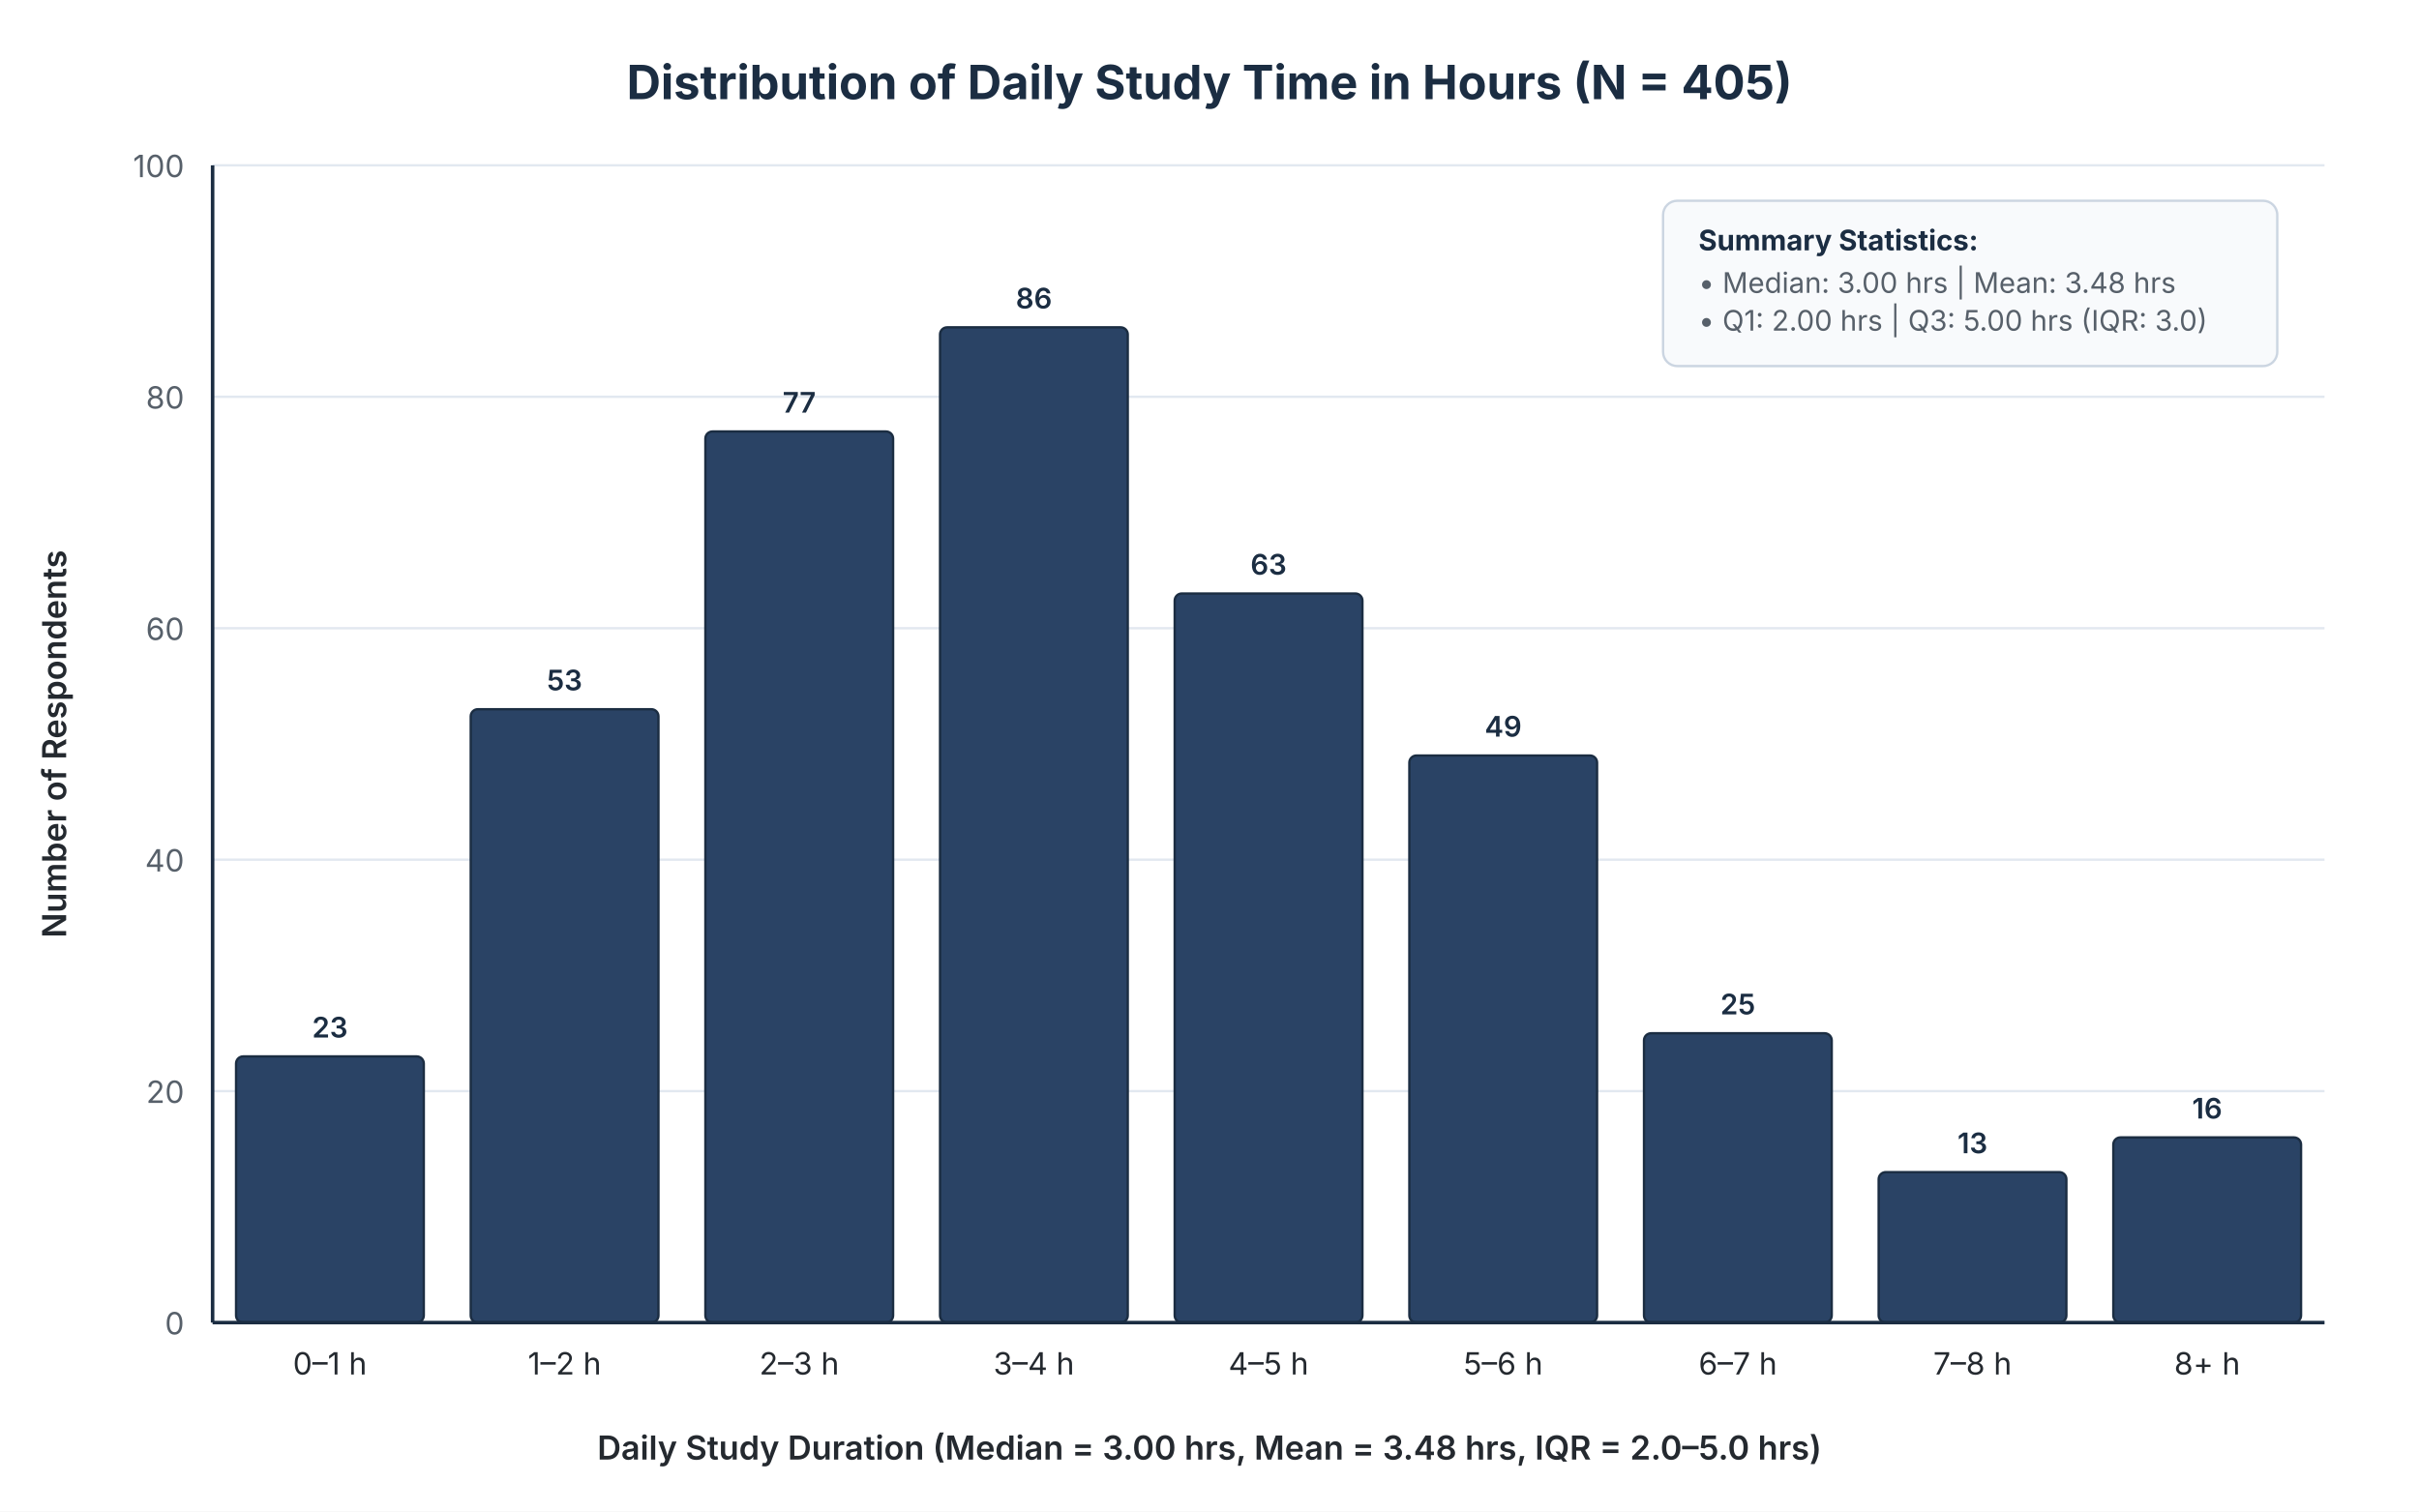
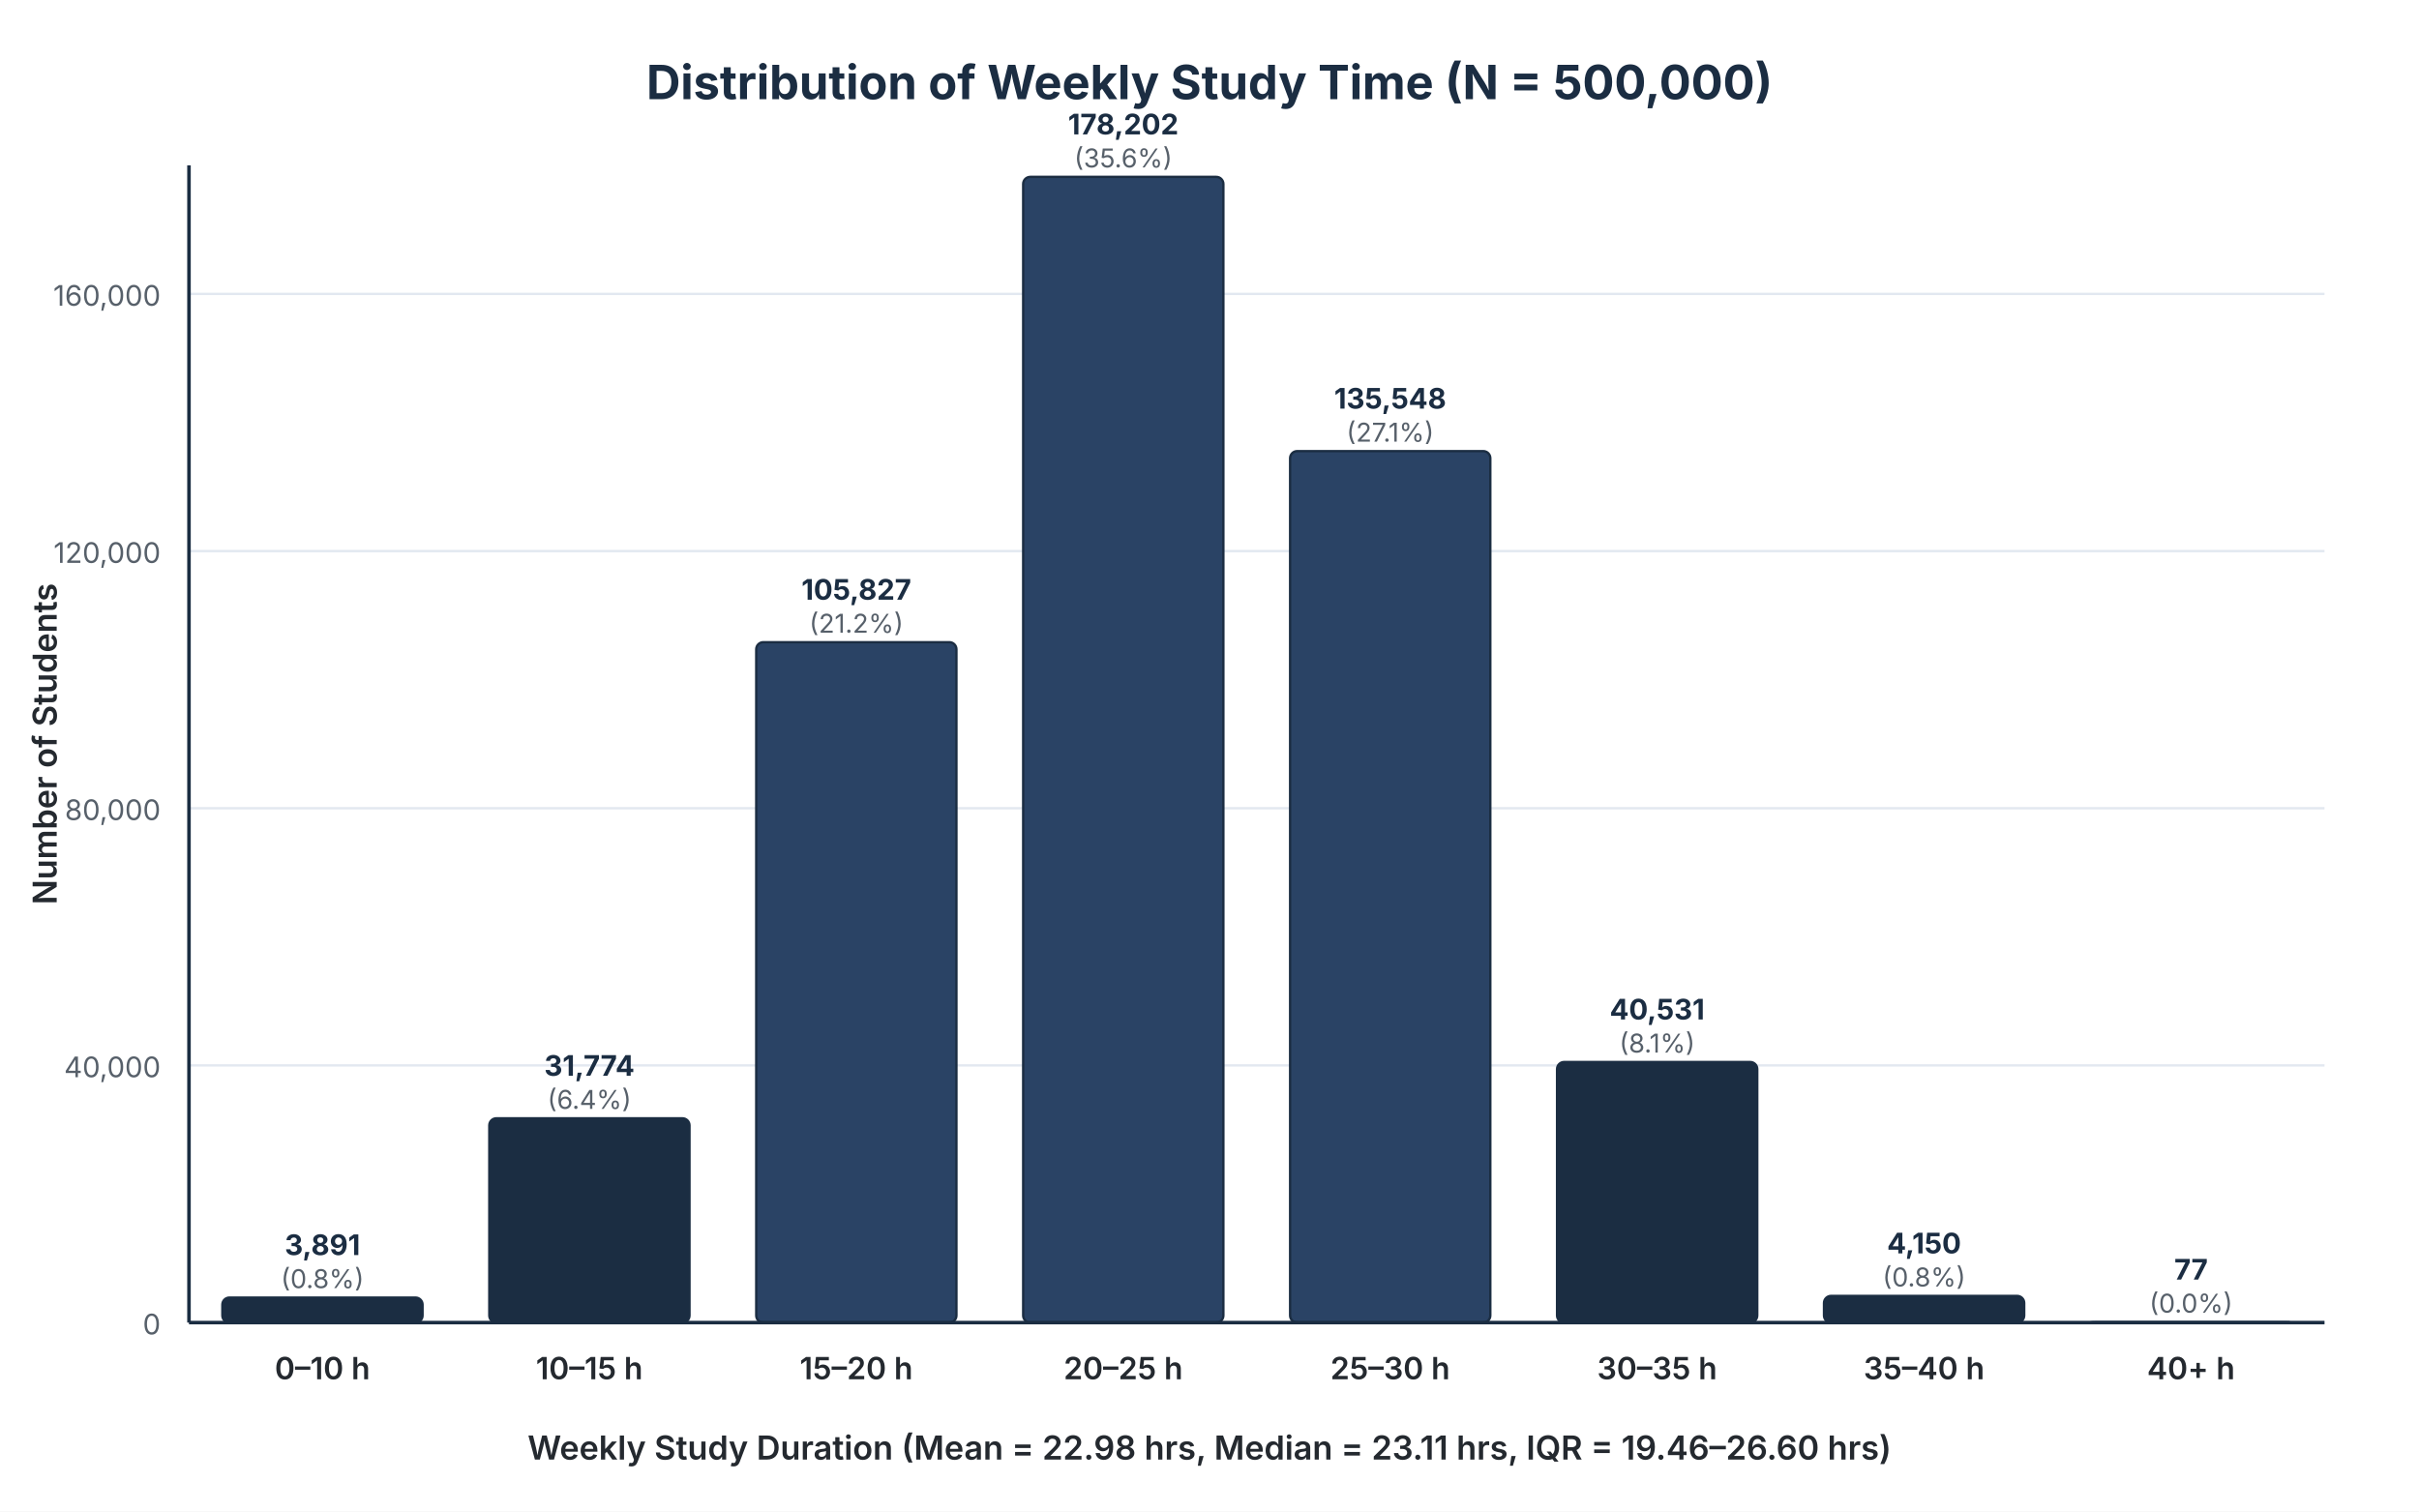
<svg xmlns="http://www.w3.org/2000/svg" width="1024" height="640" viewBox="0 0 1024 640">
  <rect width="1024" height="640" fill="#ffffff" />
-   <text x="512.0" y="42" font-family="-apple-system, sans-serif" font-size="20" font-weight="700" text-anchor="middle" fill="#1b2d42">Distribution of Daily Study Time in Hours (N = 405)</text>
-   <line x1="90" y1="560.0" x2="984" y2="560.0" stroke="#e2e8f0" stroke-width="1" />
-   <text x="78" y="565.0" font-family="-apple-system, sans-serif" font-size="13" text-anchor="end" fill="#57606a">0</text>
-   <line x1="90" y1="462.0" x2="984" y2="462.0" stroke="#e2e8f0" stroke-width="1" />
-   <text x="78" y="467.0" font-family="-apple-system, sans-serif" font-size="13" text-anchor="end" fill="#57606a">20</text>
-   <line x1="90" y1="364.0" x2="984" y2="364.0" stroke="#e2e8f0" stroke-width="1" />
-   <text x="78" y="369.0" font-family="-apple-system, sans-serif" font-size="13" text-anchor="end" fill="#57606a">40</text>
-   <line x1="90" y1="266.0" x2="984" y2="266.0" stroke="#e2e8f0" stroke-width="1" />
-   <text x="78" y="271.0" font-family="-apple-system, sans-serif" font-size="13" text-anchor="end" fill="#57606a">60</text>
-   <line x1="90" y1="168.0" x2="984" y2="168.0" stroke="#e2e8f0" stroke-width="1" />
-   <text x="78" y="173.0" font-family="-apple-system, sans-serif" font-size="13" text-anchor="end" fill="#57606a">80</text>
-   <line x1="90" y1="70.0" x2="984" y2="70.0" stroke="#e2e8f0" stroke-width="1" />
-   <text x="78" y="75.0" font-family="-apple-system, sans-serif" font-size="13" text-anchor="end" fill="#57606a">100</text>
-   <text x="28" y="315.0" font-family="-apple-system, sans-serif" font-size="14" font-weight="600" text-anchor="middle" fill="#24292f" transform="rotate(-90 28 315.0)">Number of Respondents</text>
-   <rect x="99.933" y="447.3" width="79.467" height="112.7" fill="#2a4365" rx="3" stroke="#1b2d42" stroke-width="1" />
-   <text x="139.667" y="439.3" font-family="-apple-system, sans-serif" font-size="12" font-weight="600" text-anchor="middle" fill="#1b2d42">23</text>
-   <text x="139.667" y="582" font-family="-apple-system, sans-serif" font-size="13" text-anchor="middle" fill="#24292f">0–1 h</text>
-   <rect x="199.267" y="300.3" width="79.467" height="259.7" fill="#2a4365" rx="3" stroke="#1b2d42" stroke-width="1" />
-   <text x="239.0" y="292.3" font-family="-apple-system, sans-serif" font-size="12" font-weight="600" text-anchor="middle" fill="#1b2d42">53</text>
-   <text x="239.0" y="582" font-family="-apple-system, sans-serif" font-size="13" text-anchor="middle" fill="#24292f">1–2 h</text>
-   <rect x="298.6" y="182.7" width="79.467" height="377.3" fill="#2a4365" rx="3" stroke="#1b2d42" stroke-width="1" />
-   <text x="338.333" y="174.7" font-family="-apple-system, sans-serif" font-size="12" font-weight="600" text-anchor="middle" fill="#1b2d42">77</text>
-   <text x="338.333" y="582" font-family="-apple-system, sans-serif" font-size="13" text-anchor="middle" fill="#24292f">2–3 h</text>
-   <rect x="397.933" y="138.6" width="79.467" height="421.4" fill="#2a4365" rx="3" stroke="#1b2d42" stroke-width="1" />
-   <text x="437.667" y="130.6" font-family="-apple-system, sans-serif" font-size="12" font-weight="600" text-anchor="middle" fill="#1b2d42">86</text>
-   <text x="437.667" y="582" font-family="-apple-system, sans-serif" font-size="13" text-anchor="middle" fill="#24292f">3–4 h</text>
-   <rect x="497.267" y="251.3" width="79.467" height="308.7" fill="#2a4365" rx="3" stroke="#1b2d42" stroke-width="1" />
-   <text x="537.0" y="243.3" font-family="-apple-system, sans-serif" font-size="12" font-weight="600" text-anchor="middle" fill="#1b2d42">63</text>
-   <text x="537.0" y="582" font-family="-apple-system, sans-serif" font-size="13" text-anchor="middle" fill="#24292f">4–5 h</text>
-   <rect x="596.6" y="319.9" width="79.467" height="240.1" fill="#2a4365" rx="3" stroke="#1b2d42" stroke-width="1" />
-   <text x="636.333" y="311.9" font-family="-apple-system, sans-serif" font-size="12" font-weight="600" text-anchor="middle" fill="#1b2d42">49</text>
-   <text x="636.333" y="582" font-family="-apple-system, sans-serif" font-size="13" text-anchor="middle" fill="#24292f">5–6 h</text>
-   <rect x="695.933" y="437.5" width="79.467" height="122.5" fill="#2a4365" rx="3" stroke="#1b2d42" stroke-width="1" />
-   <text x="735.667" y="429.5" font-family="-apple-system, sans-serif" font-size="12" font-weight="600" text-anchor="middle" fill="#1b2d42">25</text>
-   <text x="735.667" y="582" font-family="-apple-system, sans-serif" font-size="13" text-anchor="middle" fill="#24292f">6–7 h</text>
-   <rect x="795.267" y="496.3" width="79.467" height="63.7" fill="#2a4365" rx="3" stroke="#1b2d42" stroke-width="1" />
-   <text x="835" y="488.3" font-family="-apple-system, sans-serif" font-size="12" font-weight="600" text-anchor="middle" fill="#1b2d42">13</text>
-   <text x="835" y="582" font-family="-apple-system, sans-serif" font-size="13" text-anchor="middle" fill="#24292f">7–8 h</text>
-   <rect x="894.6" y="481.6" width="79.467" height="78.4" fill="#2a4365" rx="3" stroke="#1b2d42" stroke-width="1" />
-   <text x="934.333" y="473.6" font-family="-apple-system, sans-serif" font-size="12" font-weight="600" text-anchor="middle" fill="#1b2d42">16</text>
-   <text x="934.333" y="582" font-family="-apple-system, sans-serif" font-size="13" text-anchor="middle" fill="#24292f">8+ h</text>
-   <line x1="90" y1="560" x2="984" y2="560" stroke="#1b2d42" stroke-width="1.5" />
-   <line x1="90" y1="70" x2="90" y2="560" stroke="#1b2d42" stroke-width="1.5" />
-   <text x="512.0" y="618" font-family="-apple-system, sans-serif" font-size="14" font-weight="600" text-anchor="middle" fill="#24292f">Daily Study Duration (Median = 3.00 hrs, Mean = 3.48 hrs, IQR = 2.0–5.0 hrs)</text>
-   <rect x="704" y="85" width="260" height="70" fill="#f8fafc" stroke="#cbd5e1" rx="6" />
-   <text x="719" y="106" font-family="-apple-system, sans-serif" font-size="12" font-weight="700" fill="#1b2d42">Summary Statistics:</text>
-   <text x="719" y="124" font-family="-apple-system, sans-serif" font-size="12" fill="#57606a">• Median: 3.00 hrs | Mean: 3.48 hrs</text>
-   <text x="719" y="140" font-family="-apple-system, sans-serif" font-size="12" fill="#57606a">• Q1: 2.00 hrs | Q3: 5.00 hrs (IQR: 3.0)</text>
+   <text x="512.0" y="42" font-family="-apple-system, sans-serif" font-size="20" font-weight="700" text-anchor="middle" fill="#1b2d42">Distribution of Weekly Study Time (N = 500,000)</text>
+   <line x1="80" y1="560.0" x2="984" y2="560.0" stroke="#e2e8f0" stroke-width="1" />
+   <text x="68" y="565.0" font-family="-apple-system, sans-serif" font-size="12" text-anchor="end" fill="#57606a">0</text>
+   <line x1="80" y1="451.111" x2="984" y2="451.111" stroke="#e2e8f0" stroke-width="1" />
+   <text x="68" y="456.111" font-family="-apple-system, sans-serif" font-size="12" text-anchor="end" fill="#57606a">40,000</text>
+   <line x1="80" y1="342.222" x2="984" y2="342.222" stroke="#e2e8f0" stroke-width="1" />
+   <text x="68" y="347.222" font-family="-apple-system, sans-serif" font-size="12" text-anchor="end" fill="#57606a">80,000</text>
+   <line x1="80" y1="233.333" x2="984" y2="233.333" stroke="#e2e8f0" stroke-width="1" />
+   <text x="68" y="238.333" font-family="-apple-system, sans-serif" font-size="12" text-anchor="end" fill="#57606a">120,000</text>
+   <line x1="80" y1="124.444" x2="984" y2="124.444" stroke="#e2e8f0" stroke-width="1" />
+   <text x="68" y="129.444" font-family="-apple-system, sans-serif" font-size="12" text-anchor="end" fill="#57606a">160,000</text>
+   <text x="24" y="315.0" font-family="-apple-system, sans-serif" font-size="14" font-weight="600" text-anchor="middle" fill="#24292f" transform="rotate(-90 24 315.0)">Number of Students</text>
+   <rect x="94.125" y="549.408" width="84.75" height="10.592" fill="#1b2d42" rx="3" stroke="#1b2d42" stroke-width="1" />
+   <text x="136.5" y="531.408" font-family="-apple-system, sans-serif" font-size="12" font-weight="700" text-anchor="middle" fill="#1b2d42">3,891</text>
+   <text x="136.5" y="545.408" font-family="-apple-system, sans-serif" font-size="11" text-anchor="middle" fill="#57606a">(0.8%)</text>
+   <text x="136.5" y="584" font-family="-apple-system, sans-serif" font-size="13" font-weight="600" text-anchor="middle" fill="#24292f">0–10 h</text>
+   <rect x="207.125" y="473.504" width="84.75" height="86.496" fill="#1b2d42" rx="3" stroke="#1b2d42" stroke-width="1" />
+   <text x="249.5" y="455.504" font-family="-apple-system, sans-serif" font-size="12" font-weight="700" text-anchor="middle" fill="#1b2d42">31,774</text>
+   <text x="249.5" y="469.504" font-family="-apple-system, sans-serif" font-size="11" text-anchor="middle" fill="#57606a">(6.4%)</text>
+   <text x="249.5" y="584" font-family="-apple-system, sans-serif" font-size="13" font-weight="600" text-anchor="middle" fill="#24292f">10–15 h</text>
+   <rect x="320.125" y="271.915" width="84.75" height="288.085" fill="#2a4365" rx="3" stroke="#1b2d42" stroke-width="1" />
+   <text x="362.5" y="253.915" font-family="-apple-system, sans-serif" font-size="12" font-weight="700" text-anchor="middle" fill="#1b2d42">105,827</text>
+   <text x="362.5" y="267.915" font-family="-apple-system, sans-serif" font-size="11" text-anchor="middle" fill="#57606a">(21.2%)</text>
+   <text x="362.5" y="584" font-family="-apple-system, sans-serif" font-size="13" font-weight="600" text-anchor="middle" fill="#24292f">15–20 h</text>
+   <rect x="433.125" y="74.895" width="84.75" height="485.105" fill="#2a4365" rx="3" stroke="#1b2d42" stroke-width="1" />
+   <text x="475.5" y="56.895" font-family="-apple-system, sans-serif" font-size="12" font-weight="700" text-anchor="middle" fill="#1b2d42">178,202</text>
+   <text x="475.5" y="70.895" font-family="-apple-system, sans-serif" font-size="11" text-anchor="middle" fill="#57606a">(35.6%)</text>
+   <text x="475.5" y="584" font-family="-apple-system, sans-serif" font-size="13" font-weight="600" text-anchor="middle" fill="#24292f">20–25 h</text>
+   <rect x="546.125" y="191.008" width="84.75" height="368.992" fill="#2a4365" rx="3" stroke="#1b2d42" stroke-width="1" />
+   <text x="588.5" y="173.008" font-family="-apple-system, sans-serif" font-size="12" font-weight="700" text-anchor="middle" fill="#1b2d42">135,548</text>
+   <text x="588.5" y="187.008" font-family="-apple-system, sans-serif" font-size="11" text-anchor="middle" fill="#57606a">(27.1%)</text>
+   <text x="588.5" y="584" font-family="-apple-system, sans-serif" font-size="13" font-weight="600" text-anchor="middle" fill="#24292f">25–30 h</text>
+   <rect x="659.125" y="449.666" width="84.75" height="110.334" fill="#1b2d42" rx="3" stroke="#1b2d42" stroke-width="1" />
+   <text x="701.5" y="431.666" font-family="-apple-system, sans-serif" font-size="12" font-weight="700" text-anchor="middle" fill="#1b2d42">40,531</text>
+   <text x="701.5" y="445.666" font-family="-apple-system, sans-serif" font-size="11" text-anchor="middle" fill="#57606a">(8.1%)</text>
+   <text x="701.5" y="584" font-family="-apple-system, sans-serif" font-size="13" font-weight="600" text-anchor="middle" fill="#24292f">30–35 h</text>
+   <rect x="772.125" y="548.703" width="84.75" height="11.297" fill="#1b2d42" rx="3" stroke="#1b2d42" stroke-width="1" />
+   <text x="814.5" y="530.703" font-family="-apple-system, sans-serif" font-size="12" font-weight="700" text-anchor="middle" fill="#1b2d42">4,150</text>
+   <text x="814.5" y="544.703" font-family="-apple-system, sans-serif" font-size="11" text-anchor="middle" fill="#57606a">(0.8%)</text>
+   <text x="814.5" y="584" font-family="-apple-system, sans-serif" font-size="13" font-weight="600" text-anchor="middle" fill="#24292f">35–40 h</text>
+   <rect x="885.125" y="559.79" width="84.75" height="0.21" fill="#1b2d42" rx="3" stroke="#1b2d42" stroke-width="1" />
+   <text x="927.5" y="541.79" font-family="-apple-system, sans-serif" font-size="12" font-weight="700" text-anchor="middle" fill="#1b2d42">77</text>
+   <text x="927.5" y="555.79" font-family="-apple-system, sans-serif" font-size="11" text-anchor="middle" fill="#57606a">(0.0%)</text>
+   <text x="927.5" y="584" font-family="-apple-system, sans-serif" font-size="13" font-weight="600" text-anchor="middle" fill="#24292f">40+ h</text>
+   <line x1="80" y1="560" x2="984" y2="560" stroke="#1b2d42" stroke-width="1.5" />
+   <line x1="80" y1="70" x2="80" y2="560" stroke="#1b2d42" stroke-width="1.5" />
+   <text x="512.0" y="618" font-family="-apple-system, sans-serif" font-size="14" font-weight="600" text-anchor="middle" fill="#24292f">Weekly Study Duration (Mean = 22.98 hrs, Median = 23.11 hrs, IQR = 19.46–26.60 hrs)</text>
</svg>
